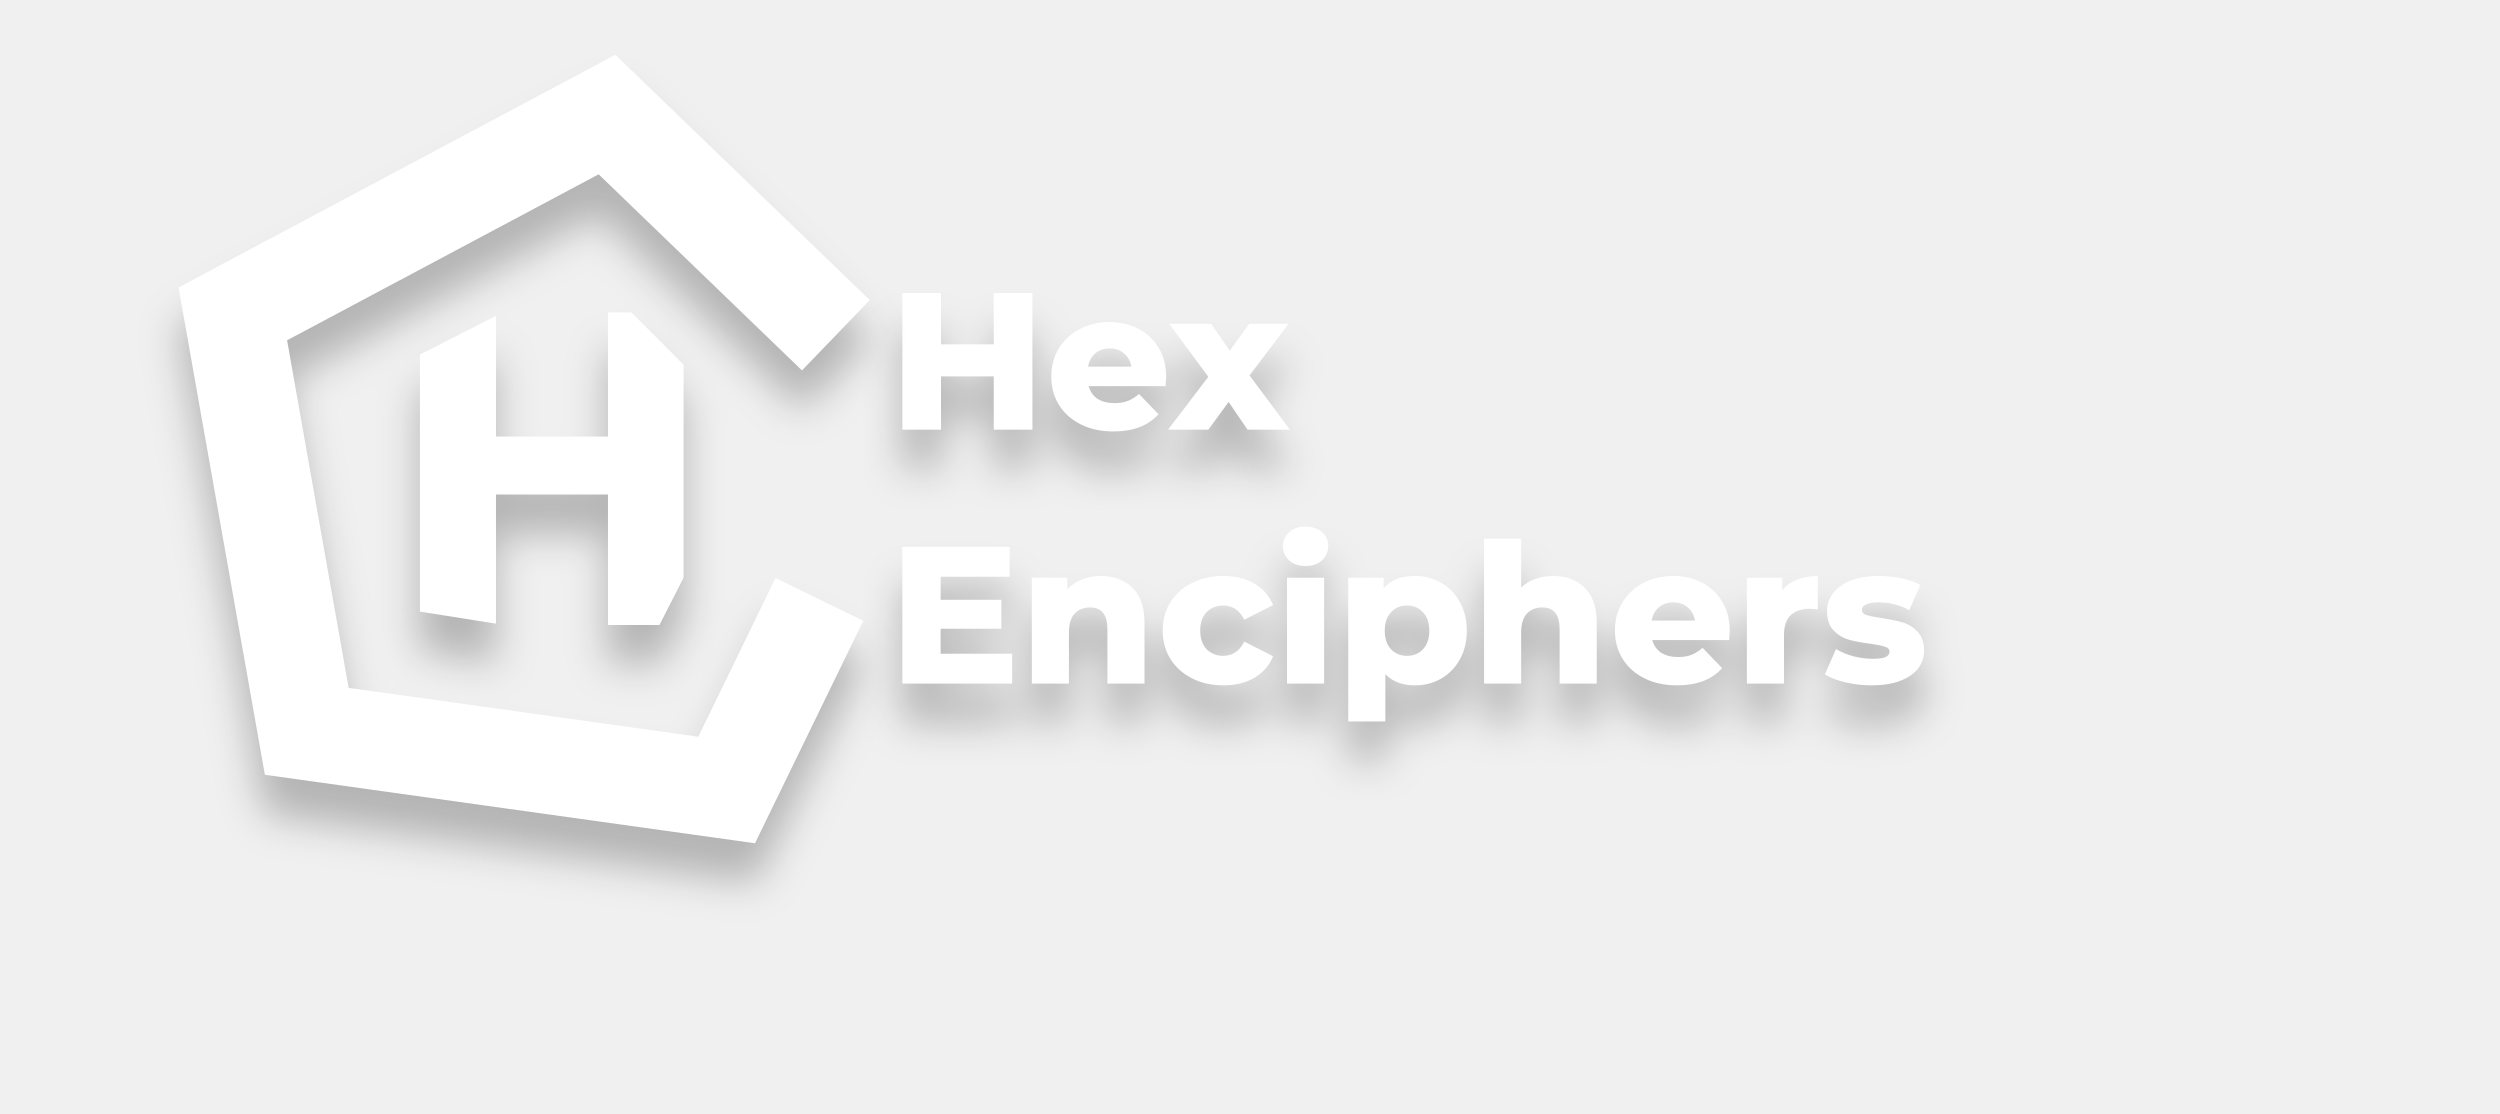
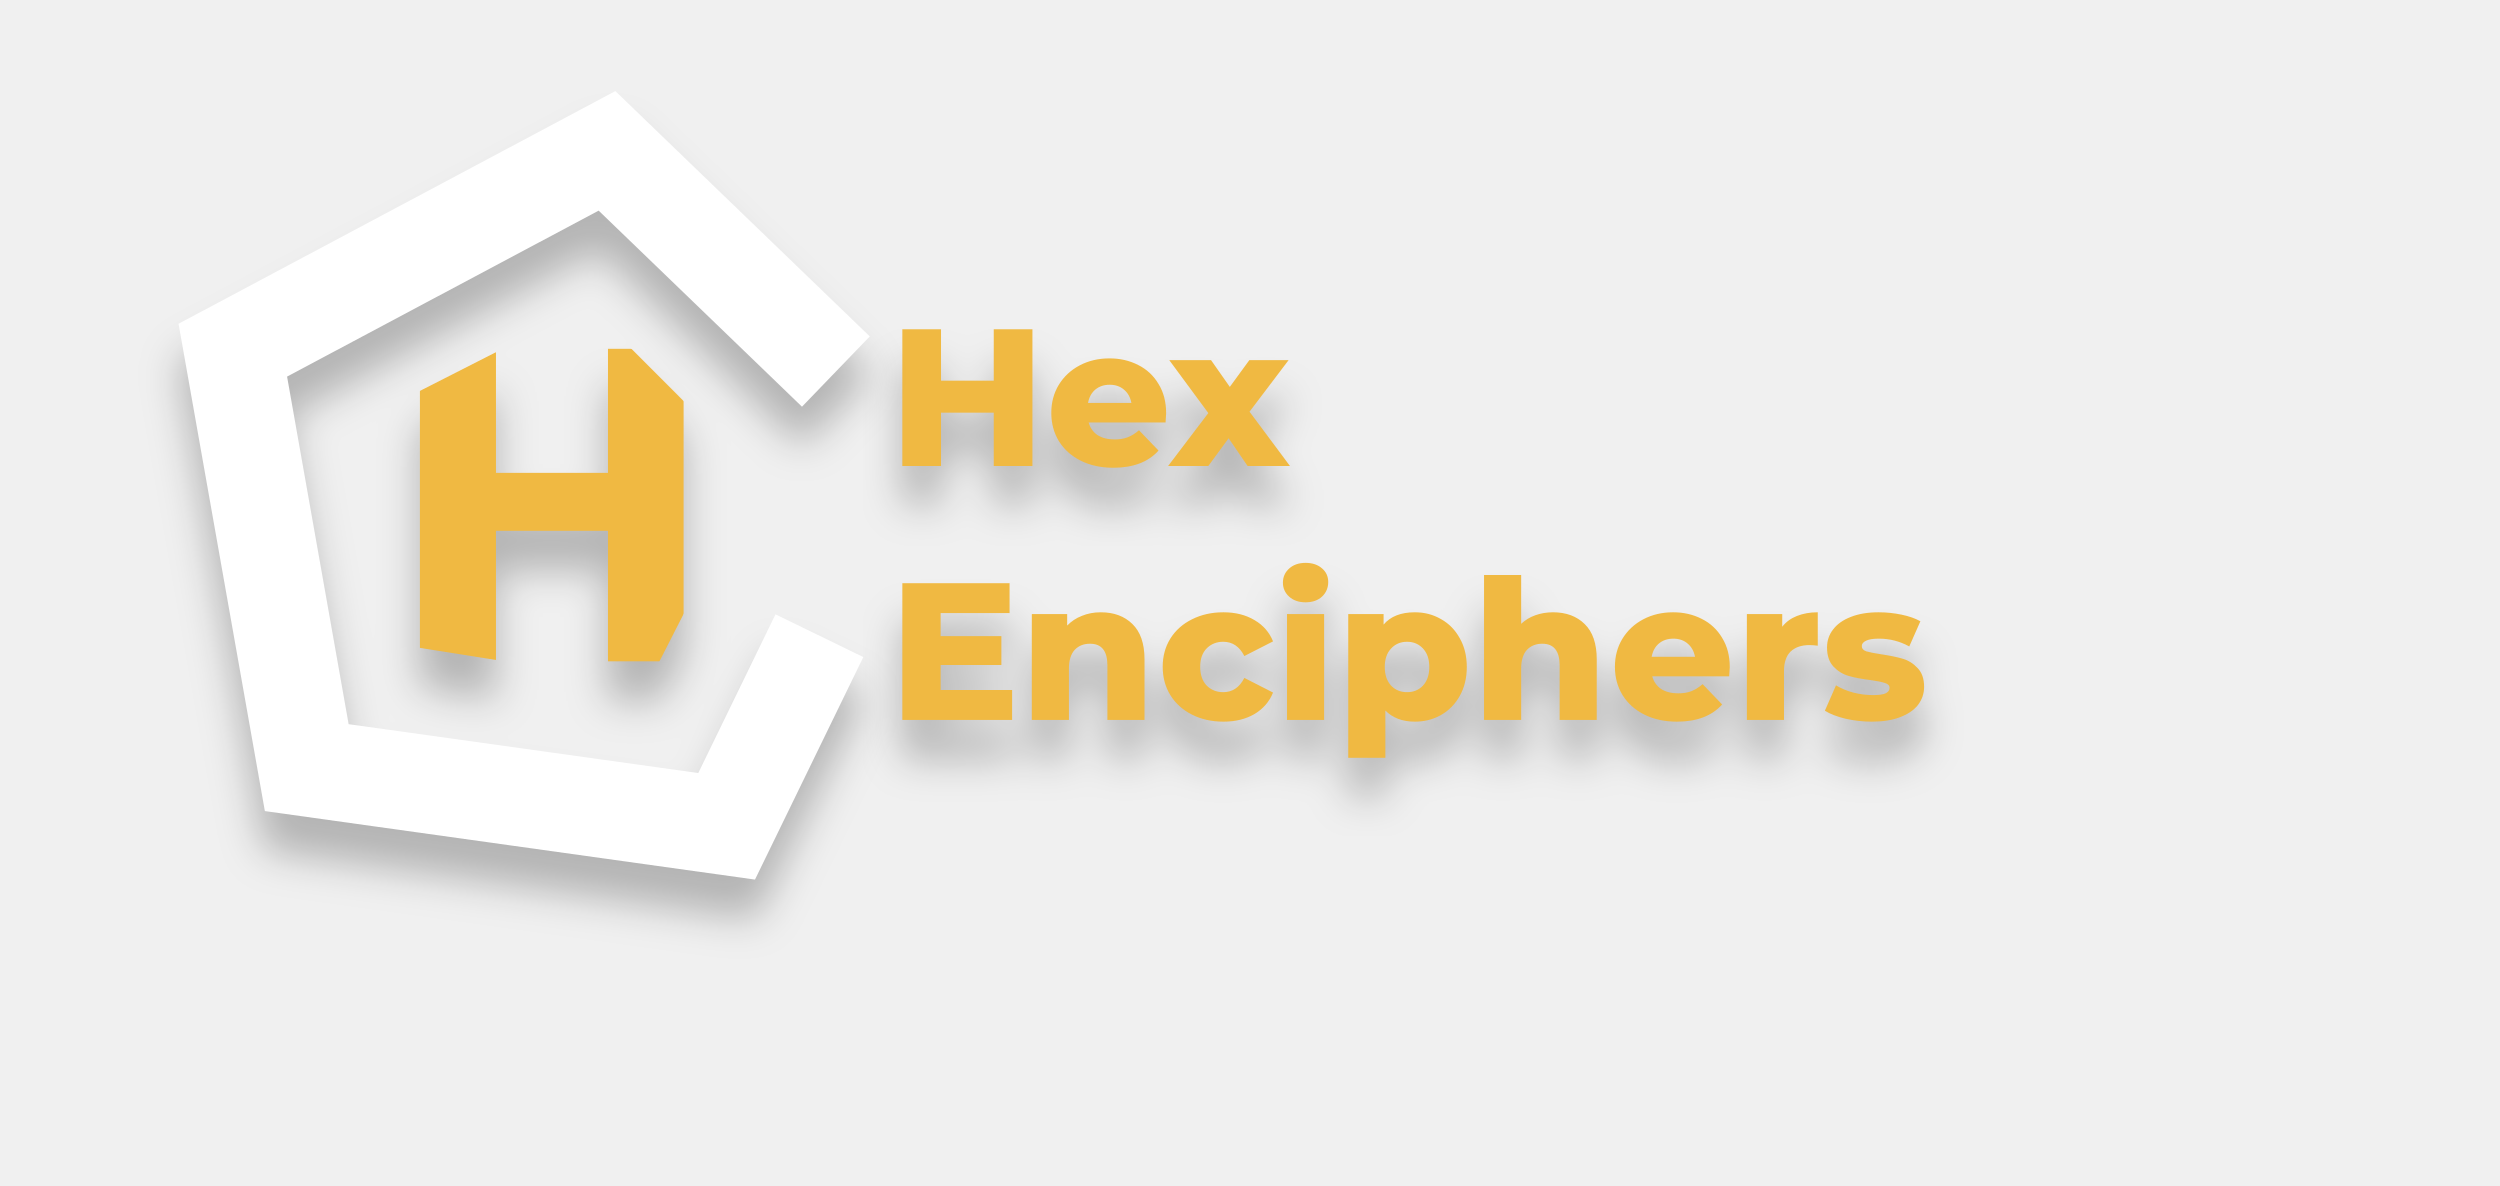
- <svg xmlns="http://www.w3.org/2000/svg" width="256" height="114" viewBox="0 0 256 114" fill="none">
+ <svg xmlns="http://www.w3.org/2000/svg" style="margin-left: 0" width="156" height="74" viewBox="0 0 256 114" fill="none">
  <g filter="url(#filter0_d)">
-     <path d="M105.72 30V44H101.76V38.54H96.36V44H92.4V30H96.36V35.26H101.76V30H105.72ZM119.413 38.6C119.413 38.627 119.393 38.94 119.353 39.54H111.473C111.633 40.1 111.94 40.533 112.393 40.84C112.86 41.133 113.44 41.28 114.133 41.28C114.653 41.28 115.1 41.207 115.473 41.06C115.86 40.913 116.247 40.673 116.633 40.34L118.633 42.42C117.58 43.593 116.04 44.18 114.013 44.18C112.747 44.18 111.633 43.94 110.673 43.46C109.713 42.98 108.967 42.313 108.433 41.46C107.913 40.607 107.653 39.64 107.653 38.56C107.653 37.493 107.907 36.54 108.413 35.7C108.933 34.847 109.647 34.18 110.553 33.7C111.46 33.22 112.48 32.98 113.613 32.98C114.693 32.98 115.673 33.207 116.553 33.66C117.433 34.1 118.127 34.747 118.633 35.6C119.153 36.44 119.413 37.44 119.413 38.6ZM113.633 35.68C113.047 35.68 112.553 35.847 112.153 36.18C111.767 36.513 111.52 36.967 111.413 37.54H115.853C115.747 36.967 115.493 36.513 115.093 36.18C114.707 35.847 114.22 35.68 113.633 35.68ZM127.752 44L125.812 41.16L123.732 44H119.612L123.732 38.58L119.732 33.16H124.012L125.932 35.9L127.932 33.16H131.952L127.952 38.44L132.092 44H127.752Z" fill="white" />
+     <path d="M105.72 30V44H101.76V38.54H96.36V44H92.4V30H96.36V35.26H101.76V30H105.72ZM119.413 38.6C119.413 38.627 119.393 38.94 119.353 39.54H111.473C111.633 40.1 111.94 40.533 112.393 40.84C112.86 41.133 113.44 41.28 114.133 41.28C114.653 41.28 115.1 41.207 115.473 41.06C115.86 40.913 116.247 40.673 116.633 40.34L118.633 42.42C117.58 43.593 116.04 44.18 114.013 44.18C112.747 44.18 111.633 43.94 110.673 43.46C109.713 42.98 108.967 42.313 108.433 41.46C107.913 40.607 107.653 39.64 107.653 38.56C107.653 37.493 107.907 36.54 108.413 35.7C108.933 34.847 109.647 34.18 110.553 33.7C111.46 33.22 112.48 32.98 113.613 32.98C114.693 32.98 115.673 33.207 116.553 33.66C117.433 34.1 118.127 34.747 118.633 35.6C119.153 36.44 119.413 37.44 119.413 38.6ZM113.633 35.68C113.047 35.68 112.553 35.847 112.153 36.18C111.767 36.513 111.52 36.967 111.413 37.54H115.853C115.747 36.967 115.493 36.513 115.093 36.18C114.707 35.847 114.22 35.68 113.633 35.68ZM127.752 44L125.812 41.16L123.732 44H119.612L123.732 38.58L119.732 33.16H124.012L125.932 35.9L127.932 33.16H131.952L127.952 38.44L132.092 44H127.752Z" fill="#f0b942" />
  </g>
  <g filter="url(#filter1_d)">
-     <path d="M103.64 66.94V70H92.4V56H103.38V59.06H96.32V61.42H102.54V64.38H96.32V66.94H103.64ZM112.718 58.98C114.064 58.98 115.144 59.38 115.958 60.18C116.784 60.98 117.198 62.187 117.198 63.8V70H113.398V64.42C113.398 62.94 112.804 62.2 111.618 62.2C110.964 62.2 110.438 62.413 110.038 62.84C109.651 63.267 109.458 63.907 109.458 64.76V70H105.658V59.16H109.278V60.34C109.704 59.9 110.211 59.567 110.798 59.34C111.384 59.1 112.024 58.98 112.718 58.98ZM125.28 70.18C124.08 70.18 123.006 69.94 122.06 69.46C121.113 68.98 120.373 68.313 119.84 67.46C119.32 66.607 119.06 65.64 119.06 64.56C119.06 63.48 119.32 62.52 119.84 61.68C120.373 60.827 121.113 60.167 122.06 59.7C123.006 59.22 124.08 58.98 125.28 58.98C126.506 58.98 127.566 59.247 128.46 59.78C129.353 60.3 129.986 61.027 130.36 61.96L127.42 63.46C126.926 62.487 126.206 62 125.26 62C124.58 62 124.013 62.227 123.56 62.68C123.12 63.133 122.9 63.76 122.9 64.56C122.9 65.373 123.12 66.013 123.56 66.48C124.013 66.933 124.58 67.16 125.26 67.16C126.206 67.16 126.926 66.673 127.42 65.7L130.36 67.2C129.986 68.133 129.353 68.867 128.46 69.4C127.566 69.92 126.506 70.18 125.28 70.18ZM131.79 59.16H135.59V70H131.79V59.16ZM133.69 57.96C132.997 57.96 132.437 57.767 132.01 57.38C131.584 56.993 131.37 56.513 131.37 55.94C131.37 55.367 131.584 54.887 132.01 54.5C132.437 54.113 132.997 53.92 133.69 53.92C134.384 53.92 134.944 54.107 135.37 54.48C135.797 54.84 136.01 55.307 136.01 55.88C136.01 56.48 135.797 56.98 135.37 57.38C134.944 57.767 134.384 57.96 133.69 57.96ZM144.88 58.98C145.867 58.98 146.76 59.213 147.56 59.68C148.373 60.133 149.013 60.787 149.48 61.64C149.96 62.48 150.2 63.46 150.2 64.58C150.2 65.7 149.96 66.687 149.48 67.54C149.013 68.38 148.373 69.033 147.56 69.5C146.76 69.953 145.867 70.18 144.88 70.18C143.613 70.18 142.607 69.8 141.86 69.04V73.88H138.06V59.16H141.68V60.24C142.387 59.4 143.453 58.98 144.88 58.98ZM144.08 67.16C144.747 67.16 145.293 66.933 145.72 66.48C146.147 66.013 146.36 65.38 146.36 64.58C146.36 63.78 146.147 63.153 145.72 62.7C145.293 62.233 144.747 62 144.08 62C143.413 62 142.867 62.233 142.44 62.7C142.013 63.153 141.8 63.78 141.8 64.58C141.8 65.38 142.013 66.013 142.44 66.48C142.867 66.933 143.413 67.16 144.08 67.16ZM159.026 58.98C160.373 58.98 161.453 59.38 162.266 60.18C163.093 60.98 163.506 62.187 163.506 63.8V70H159.706V64.42C159.706 62.94 159.113 62.2 157.926 62.2C157.273 62.2 156.746 62.413 156.346 62.84C155.959 63.267 155.766 63.907 155.766 64.76V70H151.966V55.16H155.766V60.16C156.179 59.773 156.666 59.48 157.226 59.28C157.786 59.08 158.386 58.98 159.026 58.98ZM177.128 64.6C177.128 64.627 177.108 64.94 177.068 65.54H169.188C169.348 66.1 169.655 66.533 170.108 66.84C170.575 67.133 171.155 67.28 171.848 67.28C172.368 67.28 172.815 67.207 173.188 67.06C173.575 66.913 173.961 66.673 174.348 66.34L176.348 68.42C175.295 69.593 173.755 70.18 171.728 70.18C170.461 70.18 169.348 69.94 168.388 69.46C167.428 68.98 166.681 68.313 166.148 67.46C165.628 66.607 165.368 65.64 165.368 64.56C165.368 63.493 165.621 62.54 166.128 61.7C166.648 60.847 167.361 60.18 168.268 59.7C169.175 59.22 170.195 58.98 171.328 58.98C172.408 58.98 173.388 59.207 174.268 59.66C175.148 60.1 175.841 60.747 176.348 61.6C176.868 62.44 177.128 63.44 177.128 64.6ZM171.348 61.68C170.761 61.68 170.268 61.847 169.868 62.18C169.481 62.513 169.235 62.967 169.128 63.54H173.568C173.461 62.967 173.208 62.513 172.808 62.18C172.421 61.847 171.935 61.68 171.348 61.68ZM182.5 60.46C182.887 59.967 183.387 59.6 184 59.36C184.627 59.107 185.34 58.98 186.14 58.98V62.4C185.793 62.36 185.507 62.34 185.28 62.34C184.467 62.34 183.827 62.56 183.36 63C182.907 63.44 182.68 64.113 182.68 65.02V70H178.88V59.16H182.5V60.46ZM191.668 70.18C190.761 70.18 189.868 70.08 188.988 69.88C188.108 69.667 187.401 69.393 186.868 69.06L188.008 66.46C188.501 66.767 189.088 67.013 189.768 67.2C190.448 67.373 191.121 67.46 191.788 67.46C192.401 67.46 192.834 67.4 193.088 67.28C193.354 67.147 193.488 66.96 193.488 66.72C193.488 66.48 193.328 66.313 193.008 66.22C192.701 66.113 192.208 66.013 191.528 65.92C190.661 65.813 189.921 65.673 189.308 65.5C188.708 65.327 188.188 65.007 187.748 64.54C187.308 64.073 187.088 63.42 187.088 62.58C187.088 61.887 187.294 61.273 187.708 60.74C188.121 60.193 188.721 59.767 189.508 59.46C190.308 59.14 191.261 58.98 192.368 58.98C193.154 58.98 193.934 59.06 194.708 59.22C195.481 59.38 196.128 59.607 196.648 59.9L195.508 62.48C194.548 61.947 193.508 61.68 192.388 61.68C191.788 61.68 191.348 61.753 191.068 61.9C190.788 62.033 190.648 62.213 190.648 62.44C190.648 62.693 190.801 62.873 191.108 62.98C191.414 63.073 191.921 63.173 192.628 63.28C193.521 63.413 194.261 63.567 194.848 63.74C195.434 63.913 195.941 64.233 196.368 64.7C196.808 65.153 197.028 65.793 197.028 66.62C197.028 67.3 196.821 67.913 196.408 68.46C195.994 68.993 195.381 69.413 194.568 69.72C193.768 70.027 192.801 70.18 191.668 70.18Z" fill="white" />
+     <path d="M103.64 66.94V70H92.4V56H103.38V59.06H96.32V61.42H102.54V64.38H96.32V66.94H103.64ZM112.718 58.98C114.064 58.98 115.144 59.38 115.958 60.18C116.784 60.98 117.198 62.187 117.198 63.8V70H113.398V64.42C113.398 62.94 112.804 62.2 111.618 62.2C110.964 62.2 110.438 62.413 110.038 62.84C109.651 63.267 109.458 63.907 109.458 64.76V70H105.658V59.16H109.278V60.34C109.704 59.9 110.211 59.567 110.798 59.34C111.384 59.1 112.024 58.98 112.718 58.98ZM125.28 70.18C124.08 70.18 123.006 69.94 122.06 69.46C121.113 68.98 120.373 68.313 119.84 67.46C119.32 66.607 119.06 65.64 119.06 64.56C119.06 63.48 119.32 62.52 119.84 61.68C120.373 60.827 121.113 60.167 122.06 59.7C123.006 59.22 124.08 58.98 125.28 58.98C126.506 58.98 127.566 59.247 128.46 59.78C129.353 60.3 129.986 61.027 130.36 61.96L127.42 63.46C126.926 62.487 126.206 62 125.26 62C124.58 62 124.013 62.227 123.56 62.68C123.12 63.133 122.9 63.76 122.9 64.56C122.9 65.373 123.12 66.013 123.56 66.48C124.013 66.933 124.58 67.16 125.26 67.16C126.206 67.16 126.926 66.673 127.42 65.7L130.36 67.2C129.986 68.133 129.353 68.867 128.46 69.4C127.566 69.92 126.506 70.18 125.28 70.18ZM131.79 59.16H135.59V70H131.79V59.16ZM133.69 57.96C132.997 57.96 132.437 57.767 132.01 57.38C131.584 56.993 131.37 56.513 131.37 55.94C131.37 55.367 131.584 54.887 132.01 54.5C132.437 54.113 132.997 53.92 133.69 53.92C134.384 53.92 134.944 54.107 135.37 54.48C135.797 54.84 136.01 55.307 136.01 55.88C136.01 56.48 135.797 56.98 135.37 57.38C134.944 57.767 134.384 57.96 133.69 57.96ZM144.88 58.98C145.867 58.98 146.76 59.213 147.56 59.68C148.373 60.133 149.013 60.787 149.48 61.64C149.96 62.48 150.2 63.46 150.2 64.58C150.2 65.7 149.96 66.687 149.48 67.54C149.013 68.38 148.373 69.033 147.56 69.5C146.76 69.953 145.867 70.18 144.88 70.18C143.613 70.18 142.607 69.8 141.86 69.04V73.88H138.06V59.16H141.68V60.24C142.387 59.4 143.453 58.98 144.88 58.98ZM144.08 67.16C144.747 67.16 145.293 66.933 145.72 66.48C146.147 66.013 146.36 65.38 146.36 64.58C146.36 63.78 146.147 63.153 145.72 62.7C145.293 62.233 144.747 62 144.08 62C143.413 62 142.867 62.233 142.44 62.7C142.013 63.153 141.8 63.78 141.8 64.58C141.8 65.38 142.013 66.013 142.44 66.48C142.867 66.933 143.413 67.16 144.08 67.16ZM159.026 58.98C160.373 58.98 161.453 59.38 162.266 60.18C163.093 60.98 163.506 62.187 163.506 63.8V70H159.706V64.42C159.706 62.94 159.113 62.2 157.926 62.2C157.273 62.2 156.746 62.413 156.346 62.84C155.959 63.267 155.766 63.907 155.766 64.76V70H151.966V55.16H155.766V60.16C156.179 59.773 156.666 59.48 157.226 59.28C157.786 59.08 158.386 58.98 159.026 58.98ZM177.128 64.6C177.128 64.627 177.108 64.94 177.068 65.54H169.188C169.348 66.1 169.655 66.533 170.108 66.84C170.575 67.133 171.155 67.28 171.848 67.28C172.368 67.28 172.815 67.207 173.188 67.06C173.575 66.913 173.961 66.673 174.348 66.34L176.348 68.42C175.295 69.593 173.755 70.18 171.728 70.18C170.461 70.18 169.348 69.94 168.388 69.46C167.428 68.98 166.681 68.313 166.148 67.46C165.628 66.607 165.368 65.64 165.368 64.56C165.368 63.493 165.621 62.54 166.128 61.7C166.648 60.847 167.361 60.18 168.268 59.7C169.175 59.22 170.195 58.98 171.328 58.98C172.408 58.98 173.388 59.207 174.268 59.66C175.148 60.1 175.841 60.747 176.348 61.6C176.868 62.44 177.128 63.44 177.128 64.6ZM171.348 61.68C170.761 61.68 170.268 61.847 169.868 62.18C169.481 62.513 169.235 62.967 169.128 63.54H173.568C173.461 62.967 173.208 62.513 172.808 62.18C172.421 61.847 171.935 61.68 171.348 61.68ZM182.5 60.46C182.887 59.967 183.387 59.6 184 59.36C184.627 59.107 185.34 58.98 186.14 58.98V62.4C185.793 62.36 185.507 62.34 185.28 62.34C184.467 62.34 183.827 62.56 183.36 63C182.907 63.44 182.68 64.113 182.68 65.02V70H178.88V59.16H182.5V60.46ZM191.668 70.18C190.761 70.18 189.868 70.08 188.988 69.88C188.108 69.667 187.401 69.393 186.868 69.06L188.008 66.46C188.501 66.767 189.088 67.013 189.768 67.2C190.448 67.373 191.121 67.46 191.788 67.46C192.401 67.46 192.834 67.4 193.088 67.28C193.354 67.147 193.488 66.96 193.488 66.72C193.488 66.48 193.328 66.313 193.008 66.22C192.701 66.113 192.208 66.013 191.528 65.92C190.661 65.813 189.921 65.673 189.308 65.5C188.708 65.327 188.188 65.007 187.748 64.54C187.308 64.073 187.088 63.42 187.088 62.58C187.088 61.887 187.294 61.273 187.708 60.74C188.121 60.193 188.721 59.767 189.508 59.46C190.308 59.14 191.261 58.98 192.368 58.98C193.154 58.98 193.934 59.06 194.708 59.22C195.481 59.38 196.128 59.607 196.648 59.9L195.508 62.48C194.548 61.947 193.508 61.68 192.388 61.68C191.788 61.68 191.348 61.753 191.068 61.9C190.788 62.033 190.648 62.213 190.648 62.44C190.648 62.693 190.801 62.873 191.108 62.98C191.414 63.073 191.921 63.173 192.628 63.28C193.521 63.413 194.261 63.567 194.848 63.74C195.434 63.913 195.941 64.233 196.368 64.7C196.808 65.153 197.028 65.793 197.028 66.62C197.028 67.3 196.821 67.913 196.408 68.46C195.994 68.993 195.381 69.413 194.568 69.72C193.768 70.027 192.801 70.18 191.668 70.18Z" fill="#f0b942" />
  </g>
  <g filter="url(#filter2_d)">
    <path d="M83.906 61.38L79.156 71.139L74.406 80.897L52.908 77.892L31.411 74.888L23.84 32.14L62.156 11.73L77.782 26.797L85.594 34.33" stroke="white" stroke-width="10" />
    <mask id="mask0" mask-type="alpha" maskUnits="userSpaceOnUse" x="37" y="25" width="44" height="45">
      <path fill-rule="evenodd" clip-rule="evenodd" d="M76.754 44.812L66.058 65.783L42.808 62.091L39.135 38.838L60.115 28.159L76.754 44.812Z" fill="#C4C4C4" stroke="white" />
    </mask>
    <g mask="url(#mask0)">
-       <path d="M70 64H62.257V50.637H50.787V64H43V32H50.787V44.703H62.257V32H70V64Z" fill="white" />
+       <path d="M70 64H62.257V50.637H50.787V64H43V32H50.787V44.703H62.257V32H70V64Z" fill="#f0b942" />
    </g>
  </g>
  <defs>
    <filter id="filter0_d" x="88.4" y="30" width="47.692" height="22.18" filterUnits="userSpaceOnUse" color-interpolation-filters="sRGB">
      <feFlood flood-opacity="0" result="BackgroundImageFix" />
      <feColorMatrix in="SourceAlpha" type="matrix" values="0 0 0 0 0 0 0 0 0 0 0 0 0 0 0 0 0 0 127 0" />
      <feOffset dy="4" />
      <feGaussianBlur stdDeviation="2" />
      <feColorMatrix type="matrix" values="0 0 0 0 0 0 0 0 0 0 0 0 0 0 0 0 0 0 0.25 0" />
      <feBlend mode="normal" in2="BackgroundImageFix" result="effect1_dropShadow" />
      <feBlend mode="normal" in="SourceGraphic" in2="effect1_dropShadow" result="shape" />
    </filter>
    <filter id="filter1_d" x="88.4" y="53.92" width="112.628" height="27.96" filterUnits="userSpaceOnUse" color-interpolation-filters="sRGB">
      <feFlood flood-opacity="0" result="BackgroundImageFix" />
      <feColorMatrix in="SourceAlpha" type="matrix" values="0 0 0 0 0 0 0 0 0 0 0 0 0 0 0 0 0 0 127 0" />
      <feOffset dy="4" />
      <feGaussianBlur stdDeviation="2" />
      <feColorMatrix type="matrix" values="0 0 0 0 0 0 0 0 0 0 0 0 0 0 0 0 0 0 0.25 0" />
      <feBlend mode="normal" in2="BackgroundImageFix" result="effect1_dropShadow" />
      <feBlend mode="normal" in="SourceGraphic" in2="effect1_dropShadow" result="shape" />
    </filter>
    <filter id="filter2_d" x="0.462" y="0.351" width="113.085" height="113.276" filterUnits="userSpaceOnUse" color-interpolation-filters="sRGB">
      <feFlood flood-opacity="0" result="BackgroundImageFix" />
      <feColorMatrix in="SourceAlpha" type="matrix" values="0 0 0 0 0 0 0 0 0 0 0 0 0 0 0 0 0 0 127 0" />
      <feOffset dy="4" />
      <feGaussianBlur stdDeviation="2" />
      <feColorMatrix type="matrix" values="0 0 0 0 0 0 0 0 0 0 0 0 0 0 0 0 0 0 0.25 0" />
      <feBlend mode="normal" in2="BackgroundImageFix" result="effect1_dropShadow" />
      <feBlend mode="normal" in="SourceGraphic" in2="effect1_dropShadow" result="shape" />
    </filter>
  </defs>
</svg>
